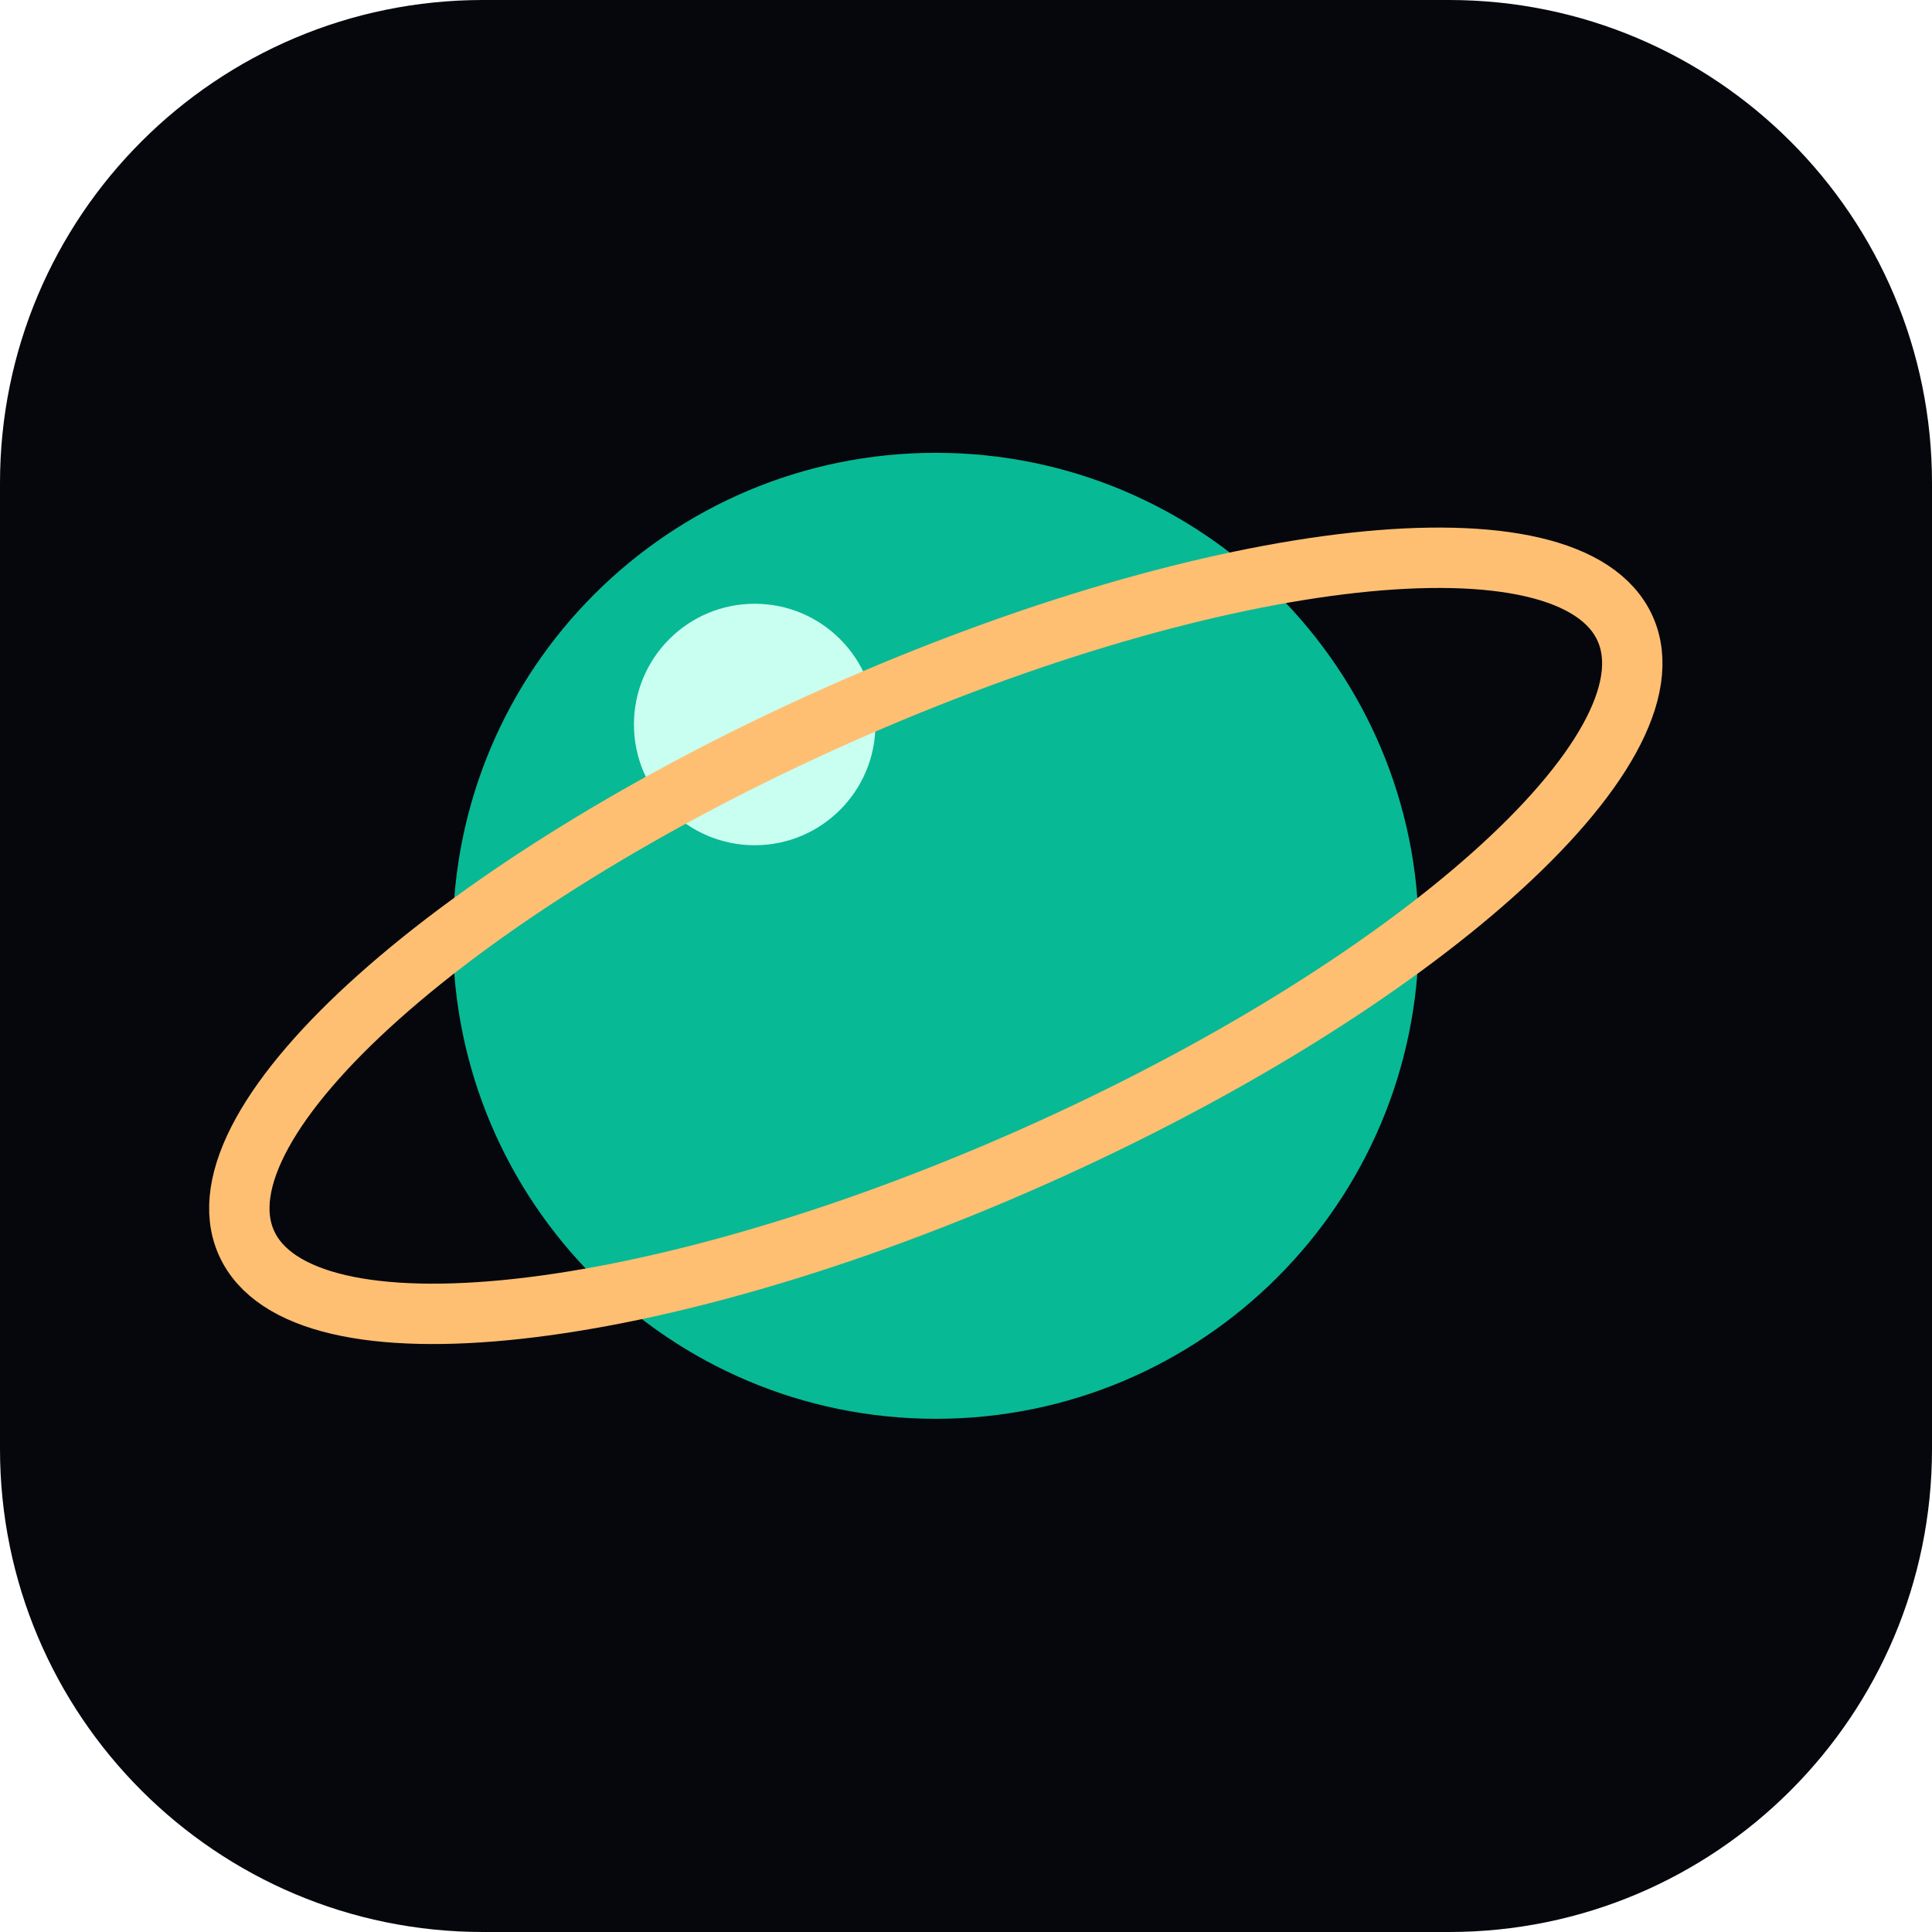
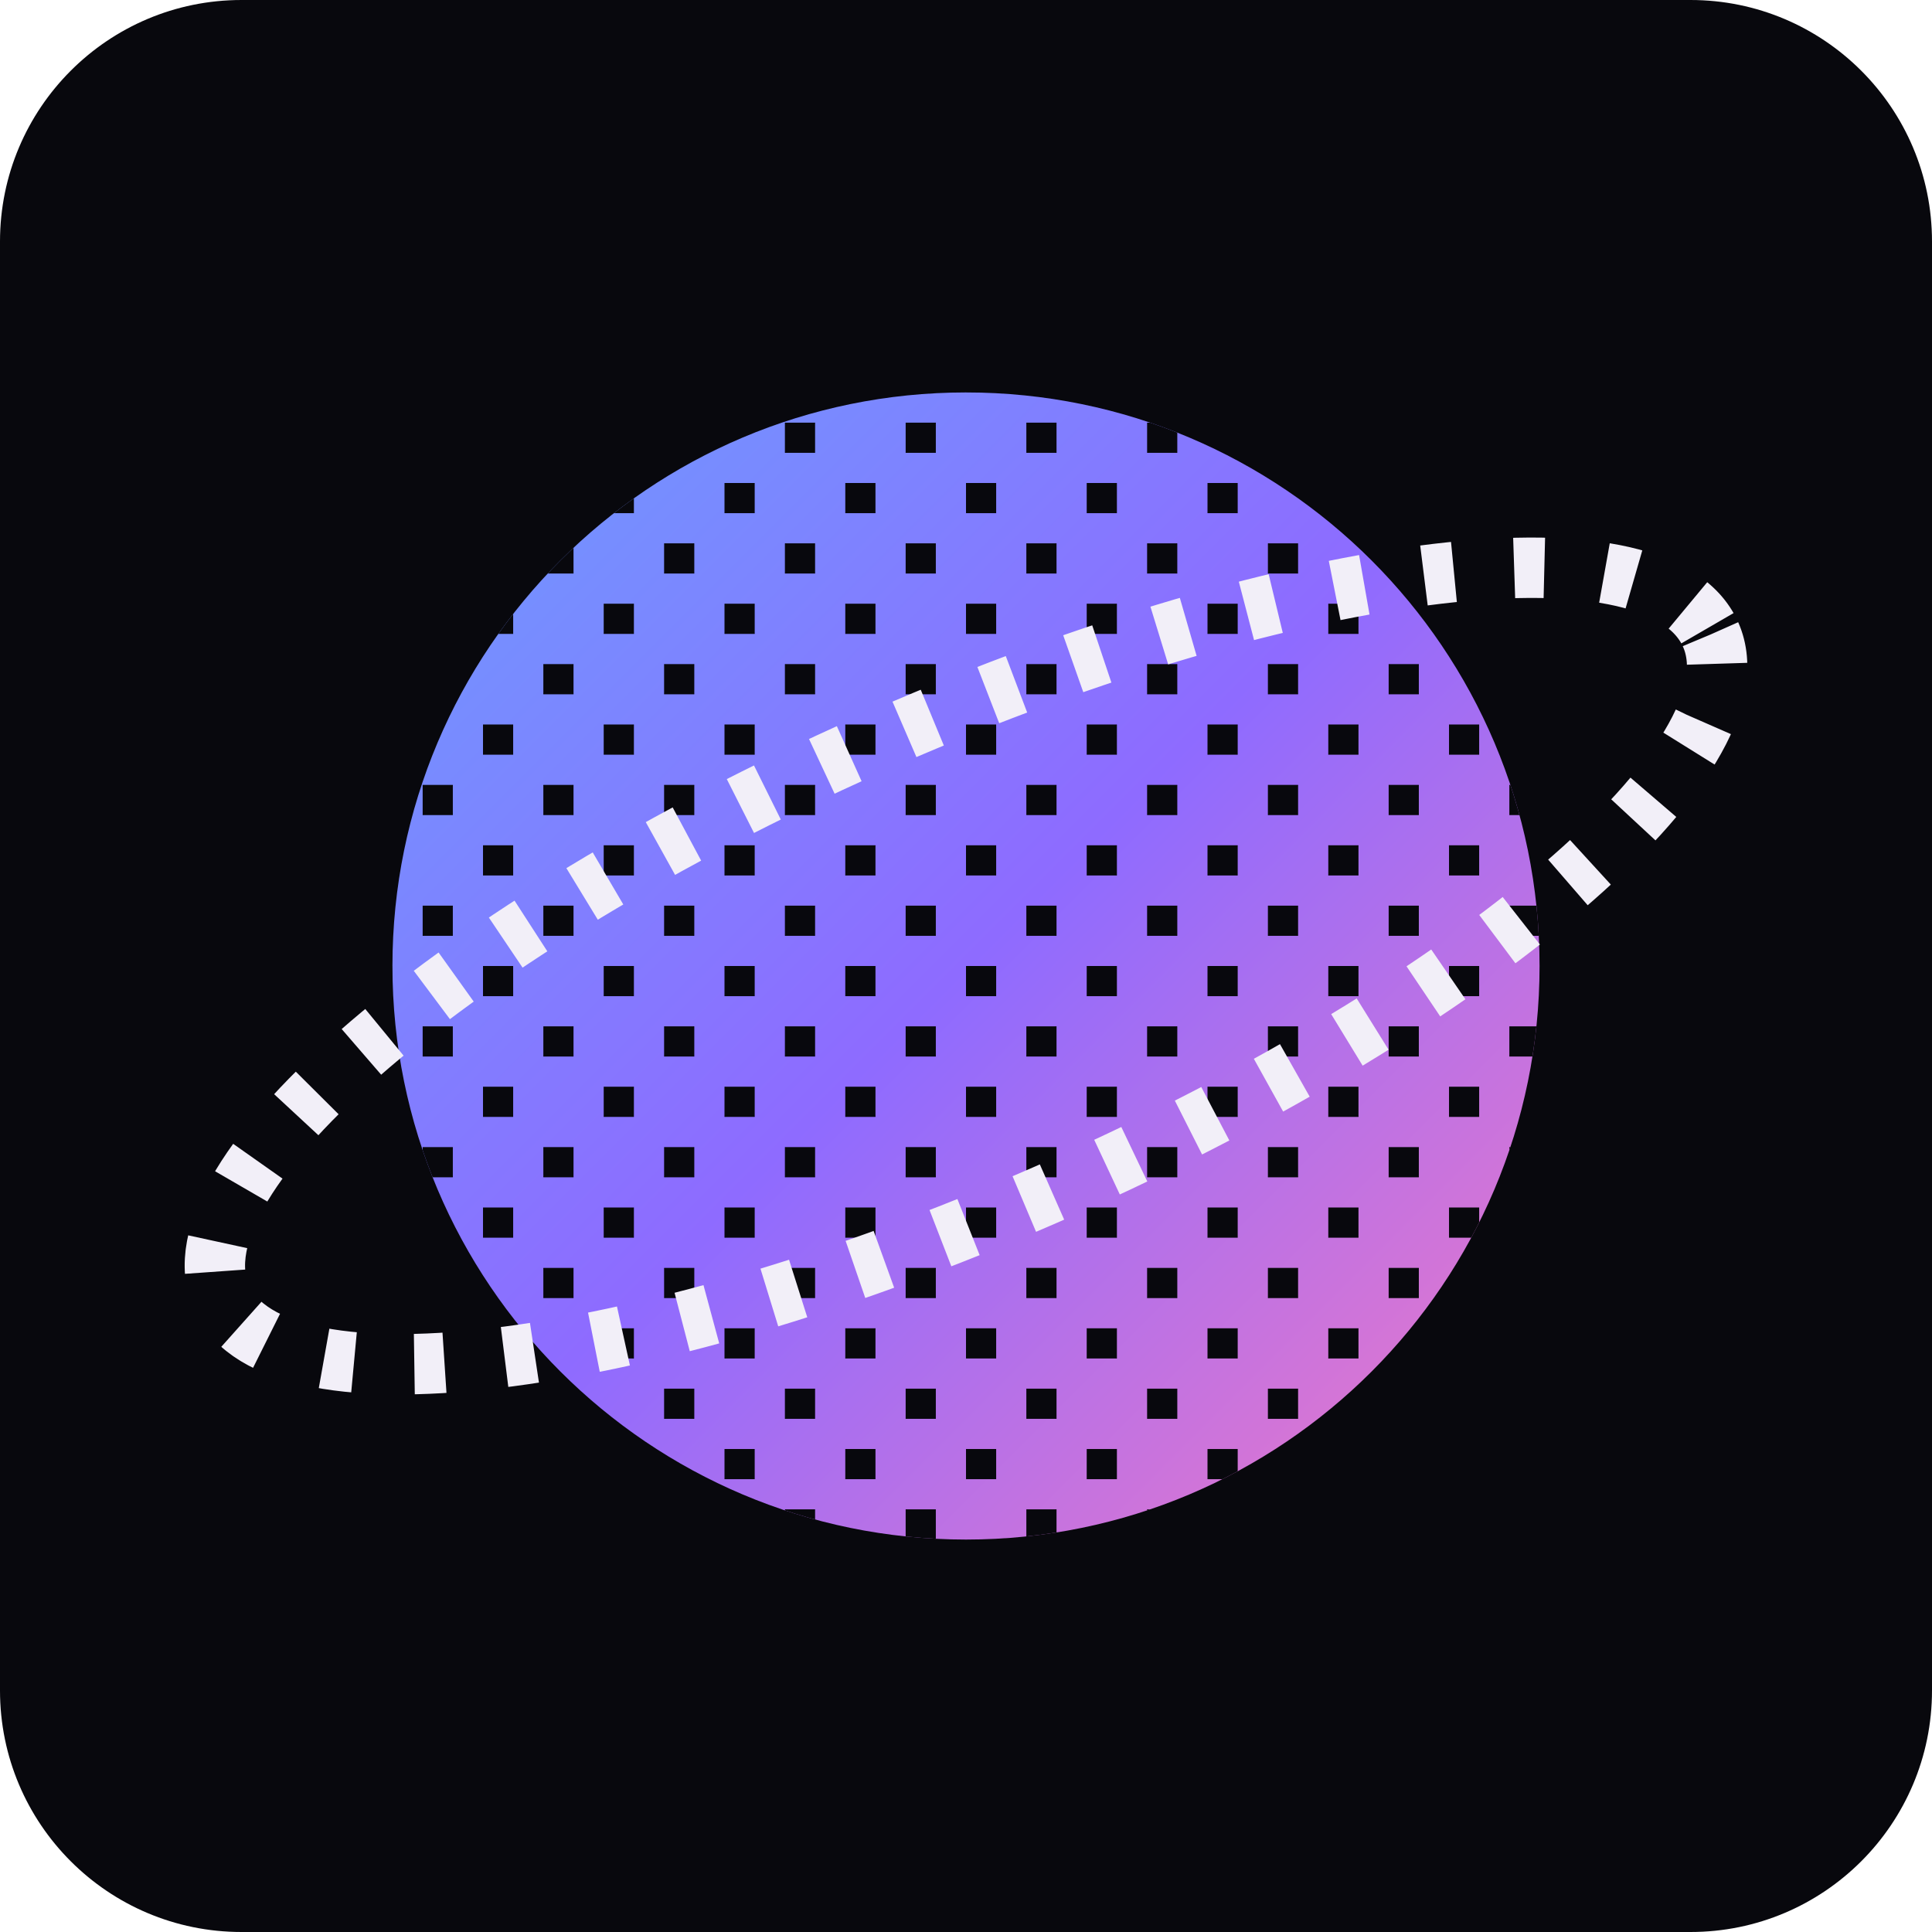
<svg xmlns="http://www.w3.org/2000/svg" viewBox="0 0 64 64">
-   <rect width="64" height="64" rx="16" fill="#05070c" />
-   <circle cx="31" cy="31" r="16" fill="#08b995" />
-   <circle cx="25" cy="24" r="4" fill="#c9fff0" />
-   <ellipse cx="31" cy="31" rx="25" ry="8" fill="none" stroke="#ffbf72" stroke-width="2" transform="rotate(-24 31 31)" />
+   <defs>
+     <pattern id="dots" width="4" height="4" patternUnits="userSpaceOnUse">
+       <path fill="#08080d" d="M0 0h1v1H0zm2 2h1v1H2z" />
+     </pattern>
+     <linearGradient id="color" x2="1" y2="1">
+       <stop stop-color="#6c9dff" />
+       <stop offset=".5" stop-color="#8e6bff" />
+       <stop offset="1" stop-color="#f279c5" />
+     </linearGradient>
+   </defs>
+   <rect width="64" height="64" rx="8" fill="#08080d" />
+   <circle cx="32" cy="32" r="19" fill="url(#color)" />
+   <circle cx="32" cy="32" r="19" fill="url(#dots)" />
+   <ellipse cx="32" cy="32" rx="27" ry="8" fill="none" stroke="#f2eff8" stroke-dasharray="1 2" stroke-width="2" transform="rotate(-24 32 32)" />
</svg>
